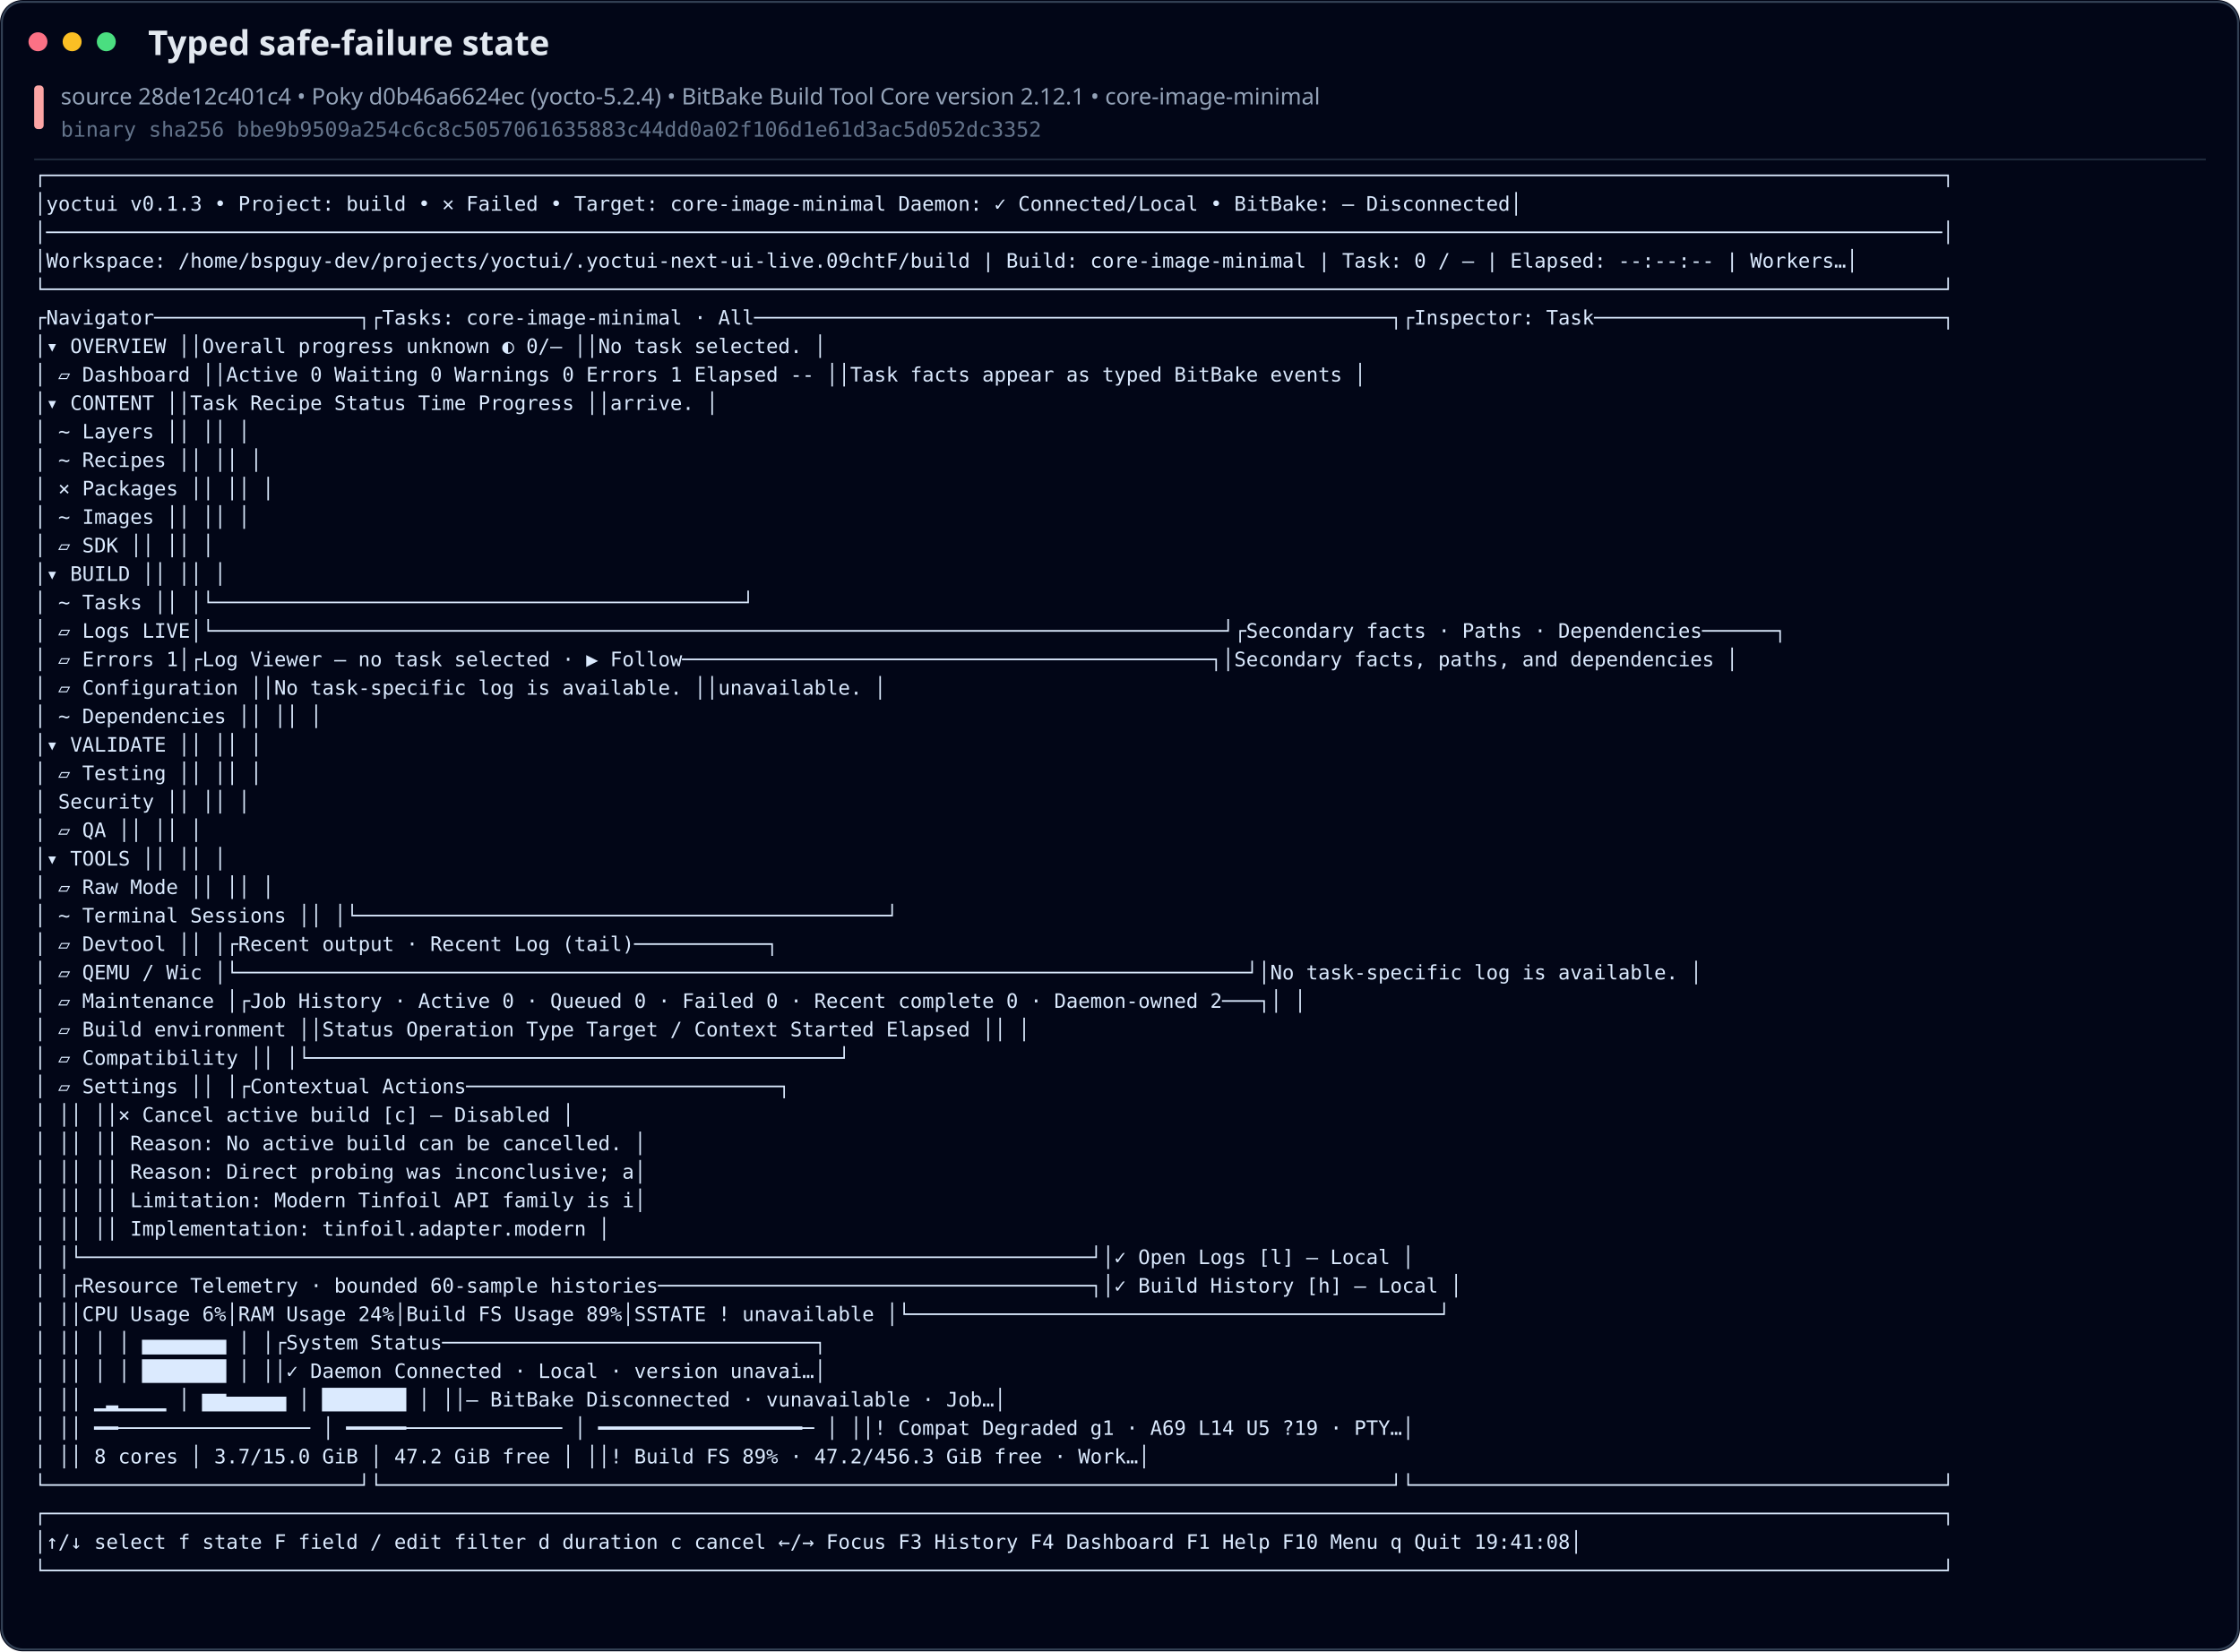
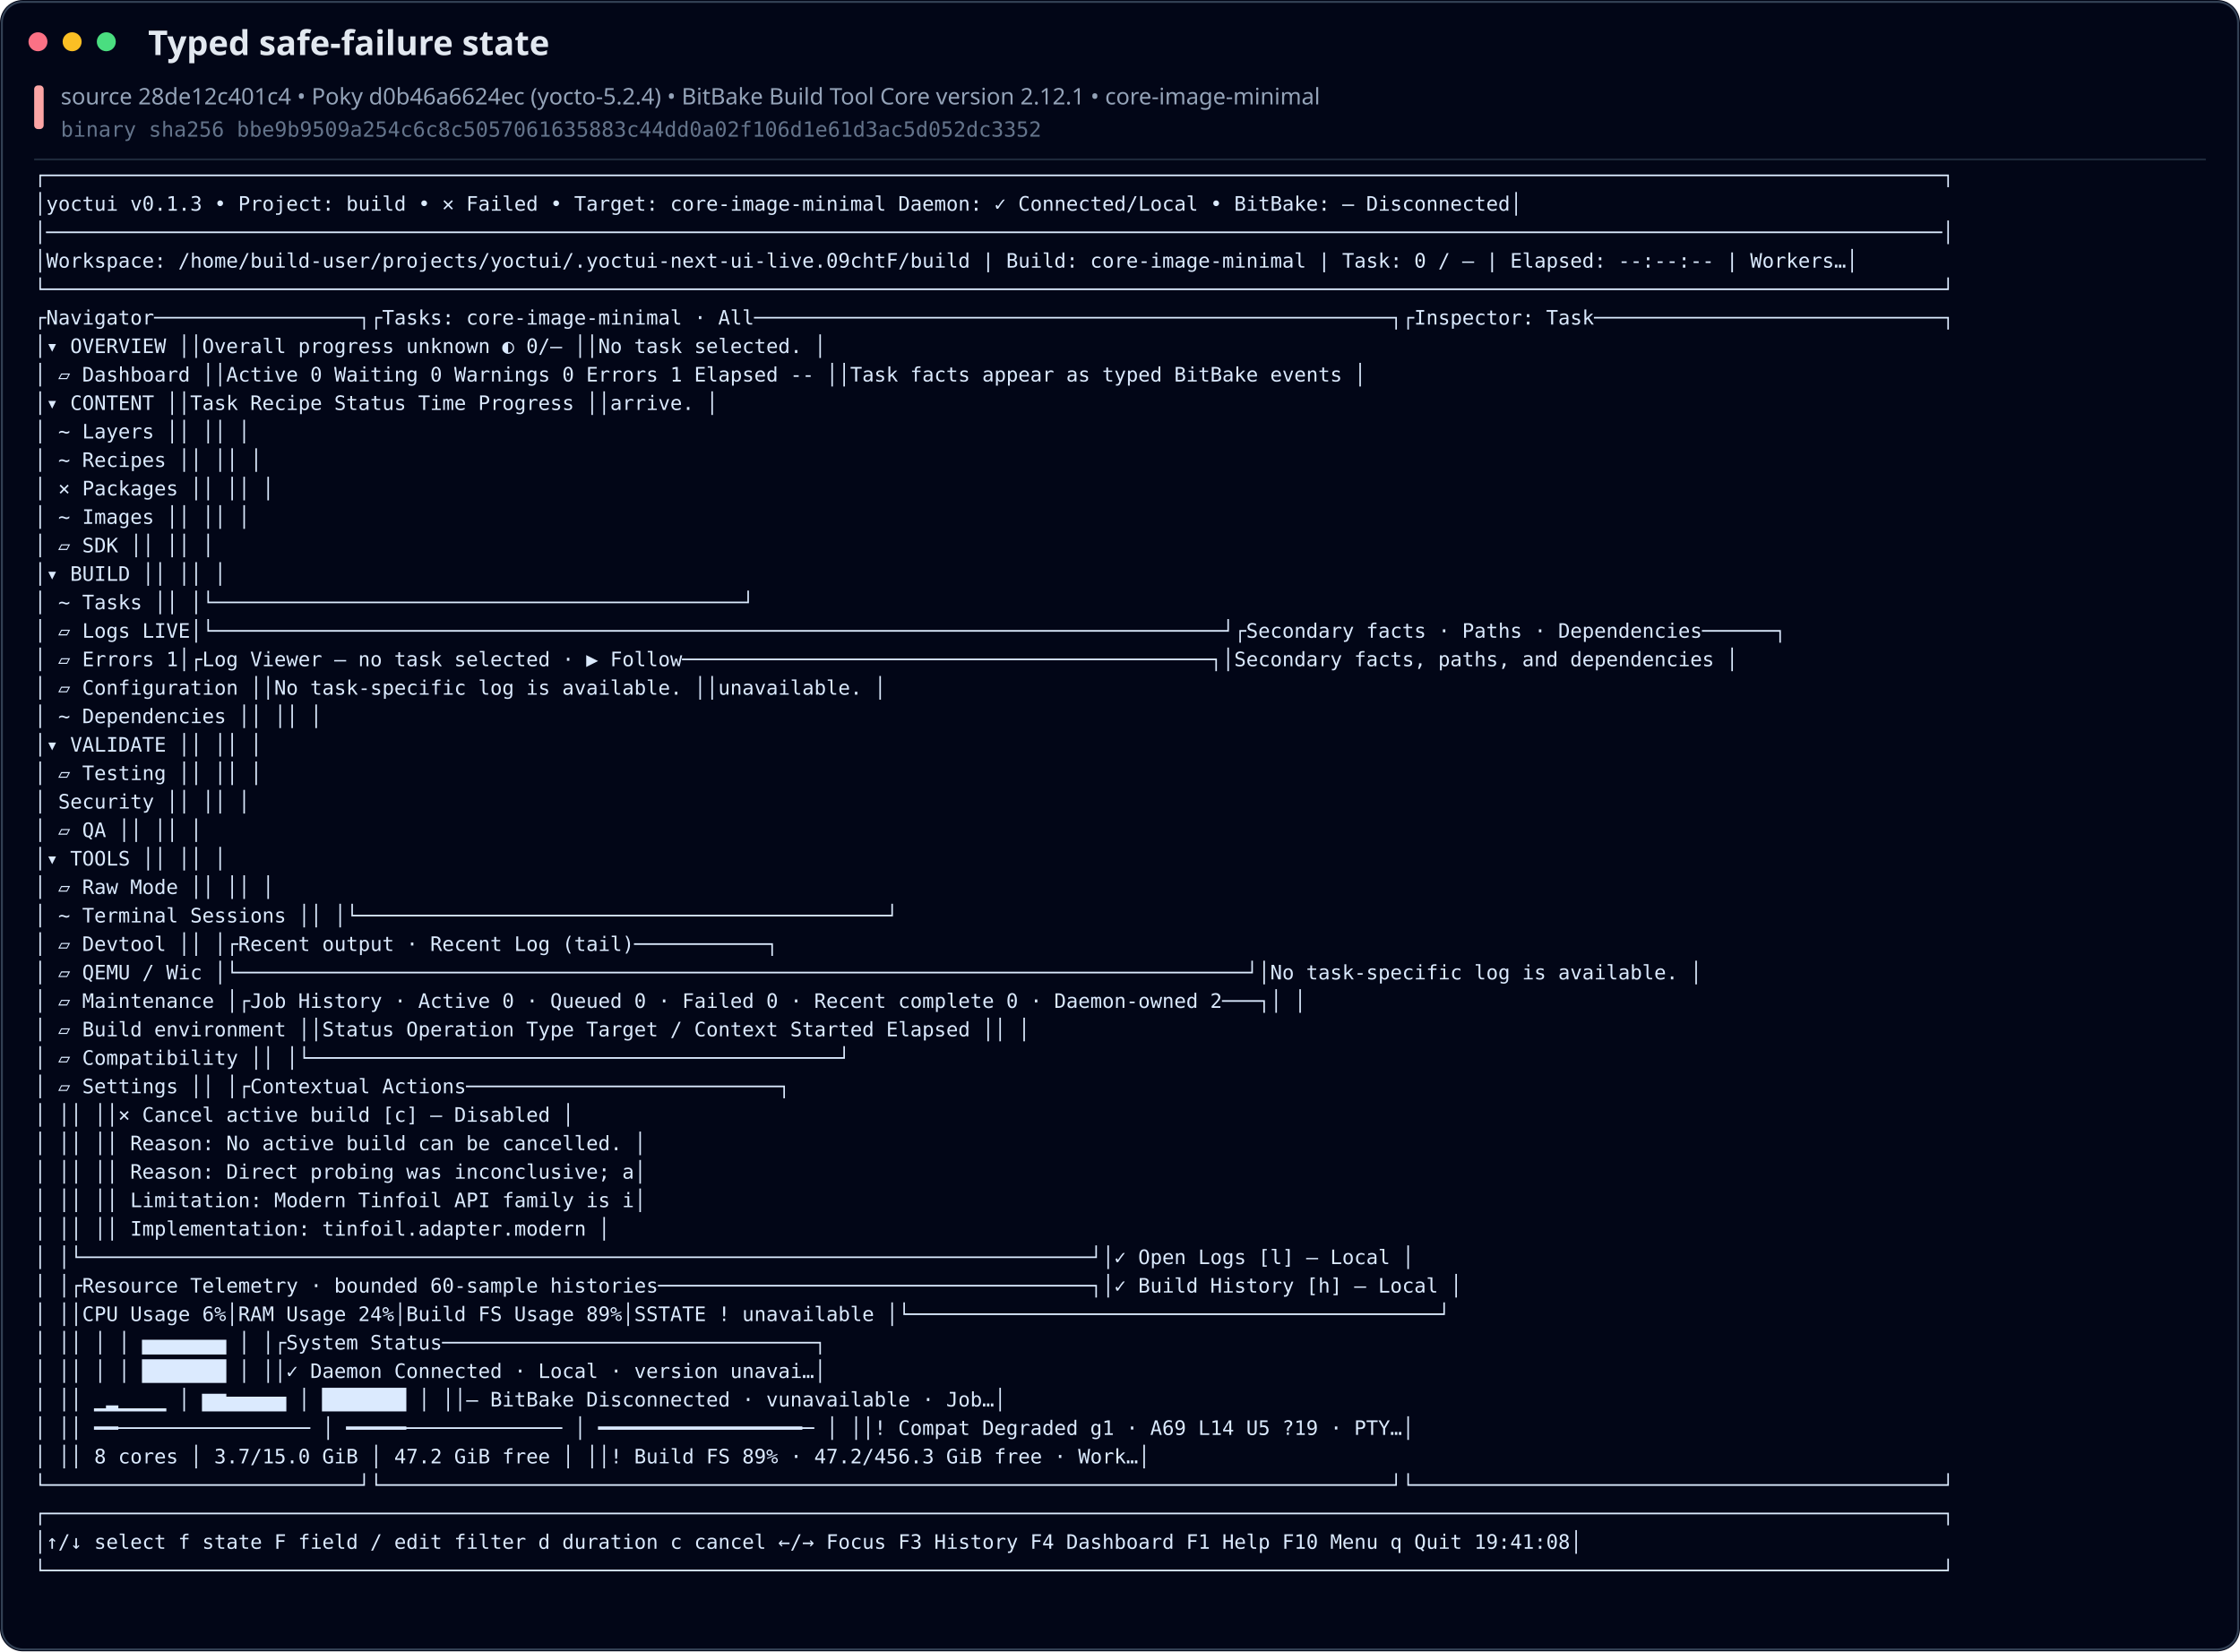
<svg xmlns="http://www.w3.org/2000/svg" width="1180" height="870" viewBox="0 0 1180 870" role="img" aria-labelledby="title description">
  <style>
  .heading { fill: #e2e8f0; font: 700 18px system-ui, sans-serif; }
  .provenance { fill: #94a3b8; font: 12px system-ui, sans-serif; }
  .hash { fill: #64748b; font: 11px ui-monospace, monospace; }
  .terminal { fill: #dbeafe; font: 10.5px 'DejaVu Sans Mono', 'Liberation Mono', monospace; white-space: pre; }
</style>
  <rect width="1180" height="870" rx="12" fill="#020617" />
  <rect x="1" y="1" width="1178" height="868" rx="11" fill="none" stroke="#334155" />
  <circle cx="20" cy="22" r="5" fill="#fb7185" />
  <circle cx="38" cy="22" r="5" fill="#fbbf24" />
  <circle cx="56" cy="22" r="5" fill="#4ade80" />
  <text x="78" y="29" class="heading">Typed safe-failure state</text>
  <rect x="18" y="45" width="5" height="23" rx="2" fill="#fca5a5" />
  <text x="32" y="55" class="provenance">source 28de12c401c4  •  Poky d0b46a6624ec (yocto-5.2.4)  •  BitBake Build Tool Core version 2.12.1  •  core-image-minimal</text>
  <text x="32" y="72" class="hash">binary sha256 bbe9b9509a254c6c8c5057061635883c44dd0a02f106d1e61d3ac5d052dc3352</text>
  <line x1="18" y1="84" x2="1162" y2="84" stroke="#1e293b" />
  <text x="18" y="96" class="terminal">┌──────────────────────────────────────────────────────────────────────────────────────────────────────────────────────────────────────────────────────────────┐</text>
  <text x="18" y="111" class="terminal">│yoctui v0.1.3  •  Project: build  •  ✕ Failed  •  Target: core-image-minimal                             Daemon: ✓ Connected/Local  •  BitBake: – Disconnected│</text>
  <text x="18" y="126" class="terminal">│──────────────────────────────────────────────────────────────────────────────────────────────────────────────────────────────────────────────────────────────│</text>
-   <text x="18" y="141" class="terminal">│Workspace: /home/bspguy-dev/projects/yoctui/.yoctui-next-ui-live.09chtF/build  |  Build: core-image-minimal  |  Task: 0 / —  |  Elapsed: --:--:--  |  Workers…│</text>
+   <text x="18" y="141" class="terminal">│Workspace: /home/build-user/projects/yoctui/.yoctui-next-ui-live.09chtF/build  |  Build: core-image-minimal  |  Task: 0 / —  |  Elapsed: --:--:--  |  Workers…│</text>
  <text x="18" y="156" class="terminal">└──────────────────────────────────────────────────────────────────────────────────────────────────────────────────────────────────────────────────────────────┘</text>
  <text x="18" y="171" class="terminal">┌Navigator─────────────────┐┌Tasks: core-image-minimal · All─────────────────────────────────────────────────────┐┌Inspector: Task─────────────────────────────┐</text>
  <text x="18" y="186" class="terminal">│▾ OVERVIEW                ││Overall  progress unknown ◐  0/—                                                    ││No task selected.                           │</text>
  <text x="18" y="201" class="terminal">│  ▱ Dashboard             ││Active 0  Waiting 0  Warnings 0  Errors 1  Elapsed --                               ││Task facts appear as typed BitBake events   │</text>
  <text x="18" y="216" class="terminal">│▾ CONTENT                 ││Task           Recipe               Status        Time      Progress                ││arrive.                                     │</text>
  <text x="18" y="231" class="terminal">│  ~ Layers                ││                                                                                    ││                                            │</text>
  <text x="18" y="246" class="terminal">│  ~ Recipes               ││                                                                                    ││                                            │</text>
  <text x="18" y="261" class="terminal">│  × Packages              ││                                                                                    ││                                            │</text>
  <text x="18" y="276" class="terminal">│  ~ Images                ││                                                                                    ││                                            │</text>
  <text x="18" y="291" class="terminal">│  ▱ SDK                   ││                                                                                    ││                                            │</text>
  <text x="18" y="306" class="terminal">│▾ BUILD                   ││                                                                                    ││                                            │</text>
  <text x="18" y="321" class="terminal">│  ~ Tasks                 ││                                                                                    │└────────────────────────────────────────────┘</text>
  <text x="18" y="336" class="terminal">│  ▱ Logs              LIVE│└────────────────────────────────────────────────────────────────────────────────────┘┌Secondary facts · Paths · Dependencies──────┐</text>
  <text x="18" y="351" class="terminal">│  ▱ Errors               1│┌Log Viewer — no task selected · ▶ Follow────────────────────────────────────────────┐│Secondary facts, paths, and dependencies    │</text>
  <text x="18" y="366" class="terminal">│  ▱ Configuration         ││No task-specific log is available.                                                  ││unavailable.                                │</text>
  <text x="18" y="381" class="terminal">│  ~ Dependencies          ││                                                                                    ││                                            │</text>
  <text x="18" y="396" class="terminal">│▾ VALIDATE                ││                                                                                    ││                                            │</text>
  <text x="18" y="411" class="terminal">│  ▱ Testing               ││                                                                                    ││                                            │</text>
  <text x="18" y="426" class="terminal">│    Security              ││                                                                                    ││                                            │</text>
  <text x="18" y="441" class="terminal">│  ▱ QA                    ││                                                                                    ││                                            │</text>
  <text x="18" y="456" class="terminal">│▾ TOOLS                   ││                                                                                    ││                                            │</text>
  <text x="18" y="471" class="terminal">│  ▱ Raw Mode              ││                                                                                    ││                                            │</text>
  <text x="18" y="486" class="terminal">│  ~ Terminal Sessions     ││                                                                                    │└────────────────────────────────────────────┘</text>
  <text x="18" y="501" class="terminal">│  ▱ Devtool               ││                                                                                    │┌Recent output · Recent Log (tail)───────────┐</text>
  <text x="18" y="516" class="terminal">│  ▱ QEMU / Wic            │└────────────────────────────────────────────────────────────────────────────────────┘│No task-specific log is available.          │</text>
  <text x="18" y="531" class="terminal">│  ▱ Maintenance           │┌Job History · Active 0 · Queued 0 · Failed 0 · Recent complete 0 · Daemon-owned 2───┐│                                            │</text>
  <text x="18" y="546" class="terminal">│  ▱ Build environment     ││Status        Operation     Type         Target / Context        Started   Elapsed  ││                                            │</text>
  <text x="18" y="561" class="terminal">│  ▱ Compatibility         ││                                                                                    │└────────────────────────────────────────────┘</text>
  <text x="18" y="576" class="terminal">│  ▱ Settings              ││                                                                                    │┌Contextual Actions──────────────────────────┐</text>
  <text x="18" y="591" class="terminal">│                          ││                                                                                    ││× Cancel active build  [c] — Disabled       │</text>
  <text x="18" y="606" class="terminal">│                          ││                                                                                    ││  Reason: No active build can be cancelled. │</text>
  <text x="18" y="621" class="terminal">│                          ││                                                                                    ││  Reason: Direct probing was inconclusive; a│</text>
  <text x="18" y="636" class="terminal">│                          ││                                                                                    ││  Limitation: Modern Tinfoil API family is i│</text>
  <text x="18" y="651" class="terminal">│                          ││                                                                                    ││  Implementation: tinfoil.adapter.modern    │</text>
  <text x="18" y="666" class="terminal">│                          │└────────────────────────────────────────────────────────────────────────────────────┘│✓ Open Logs            [l] — Local          │</text>
  <text x="18" y="681" class="terminal">│                          │┌Resource Telemetry · bounded 60-sample histories────────────────────────────────────┐│✓ Build History        [h] — Local          │</text>
  <text x="18" y="696" class="terminal">│                          ││CPU Usage         6%│RAM Usage        24%│Build FS Usage   89%│SSTATE ! unavailable │└────────────────────────────────────────────┘</text>
  <text x="18" y="711" class="terminal">│                          ││                    │                    │            ▅▅▅▅▅▅▅ │                     │┌System Status───────────────────────────────┐</text>
  <text x="18" y="726" class="terminal">│                          ││                    │                    │            ███████ │                     ││✓ Daemon Connected · Local · version unavai…│</text>
  <text x="18" y="741" class="terminal">│                          ││             ▁▂▁▁▁▁ │            ▆▆▅▅▅▅▅ │            ███████ │                     ││– BitBake Disconnected · vunavailable · Job…│</text>
  <text x="18" y="756" class="terminal">│                          ││ ━━──────────────── │ ━━━━━───────────── │ ━━━━━━━━━━━━━━━━━─ │                     ││! Compat Degraded g1 · A69 L14 U5 ?19 · PTY…│</text>
  <text x="18" y="771" class="terminal">│                          ││       8 cores      │    3.7/15.0 GiB    │    47.2 GiB free   │                     ││! Build FS 89% · 47.2/456.3 GiB free · Work…│</text>
  <text x="18" y="786" class="terminal">└──────────────────────────┘└────────────────────────────────────────────────────────────────────────────────────┘└────────────────────────────────────────────┘</text>
  <text x="18" y="801" class="terminal">┌──────────────────────────────────────────────────────────────────────────────────────────────────────────────────────────────────────────────────────────────┐</text>
  <text x="18" y="816" class="terminal">│↑/↓ select   f state   F field   / edit filter   d duration   c cancel   ←/→ Focus   F3 History   F4 Dashboard   F1 Help   F10 Menu   q Quit          19:41:08│</text>
  <text x="18" y="831" class="terminal">└──────────────────────────────────────────────────────────────────────────────────────────────────────────────────────────────────────────────────────────────┘</text>
</svg>
